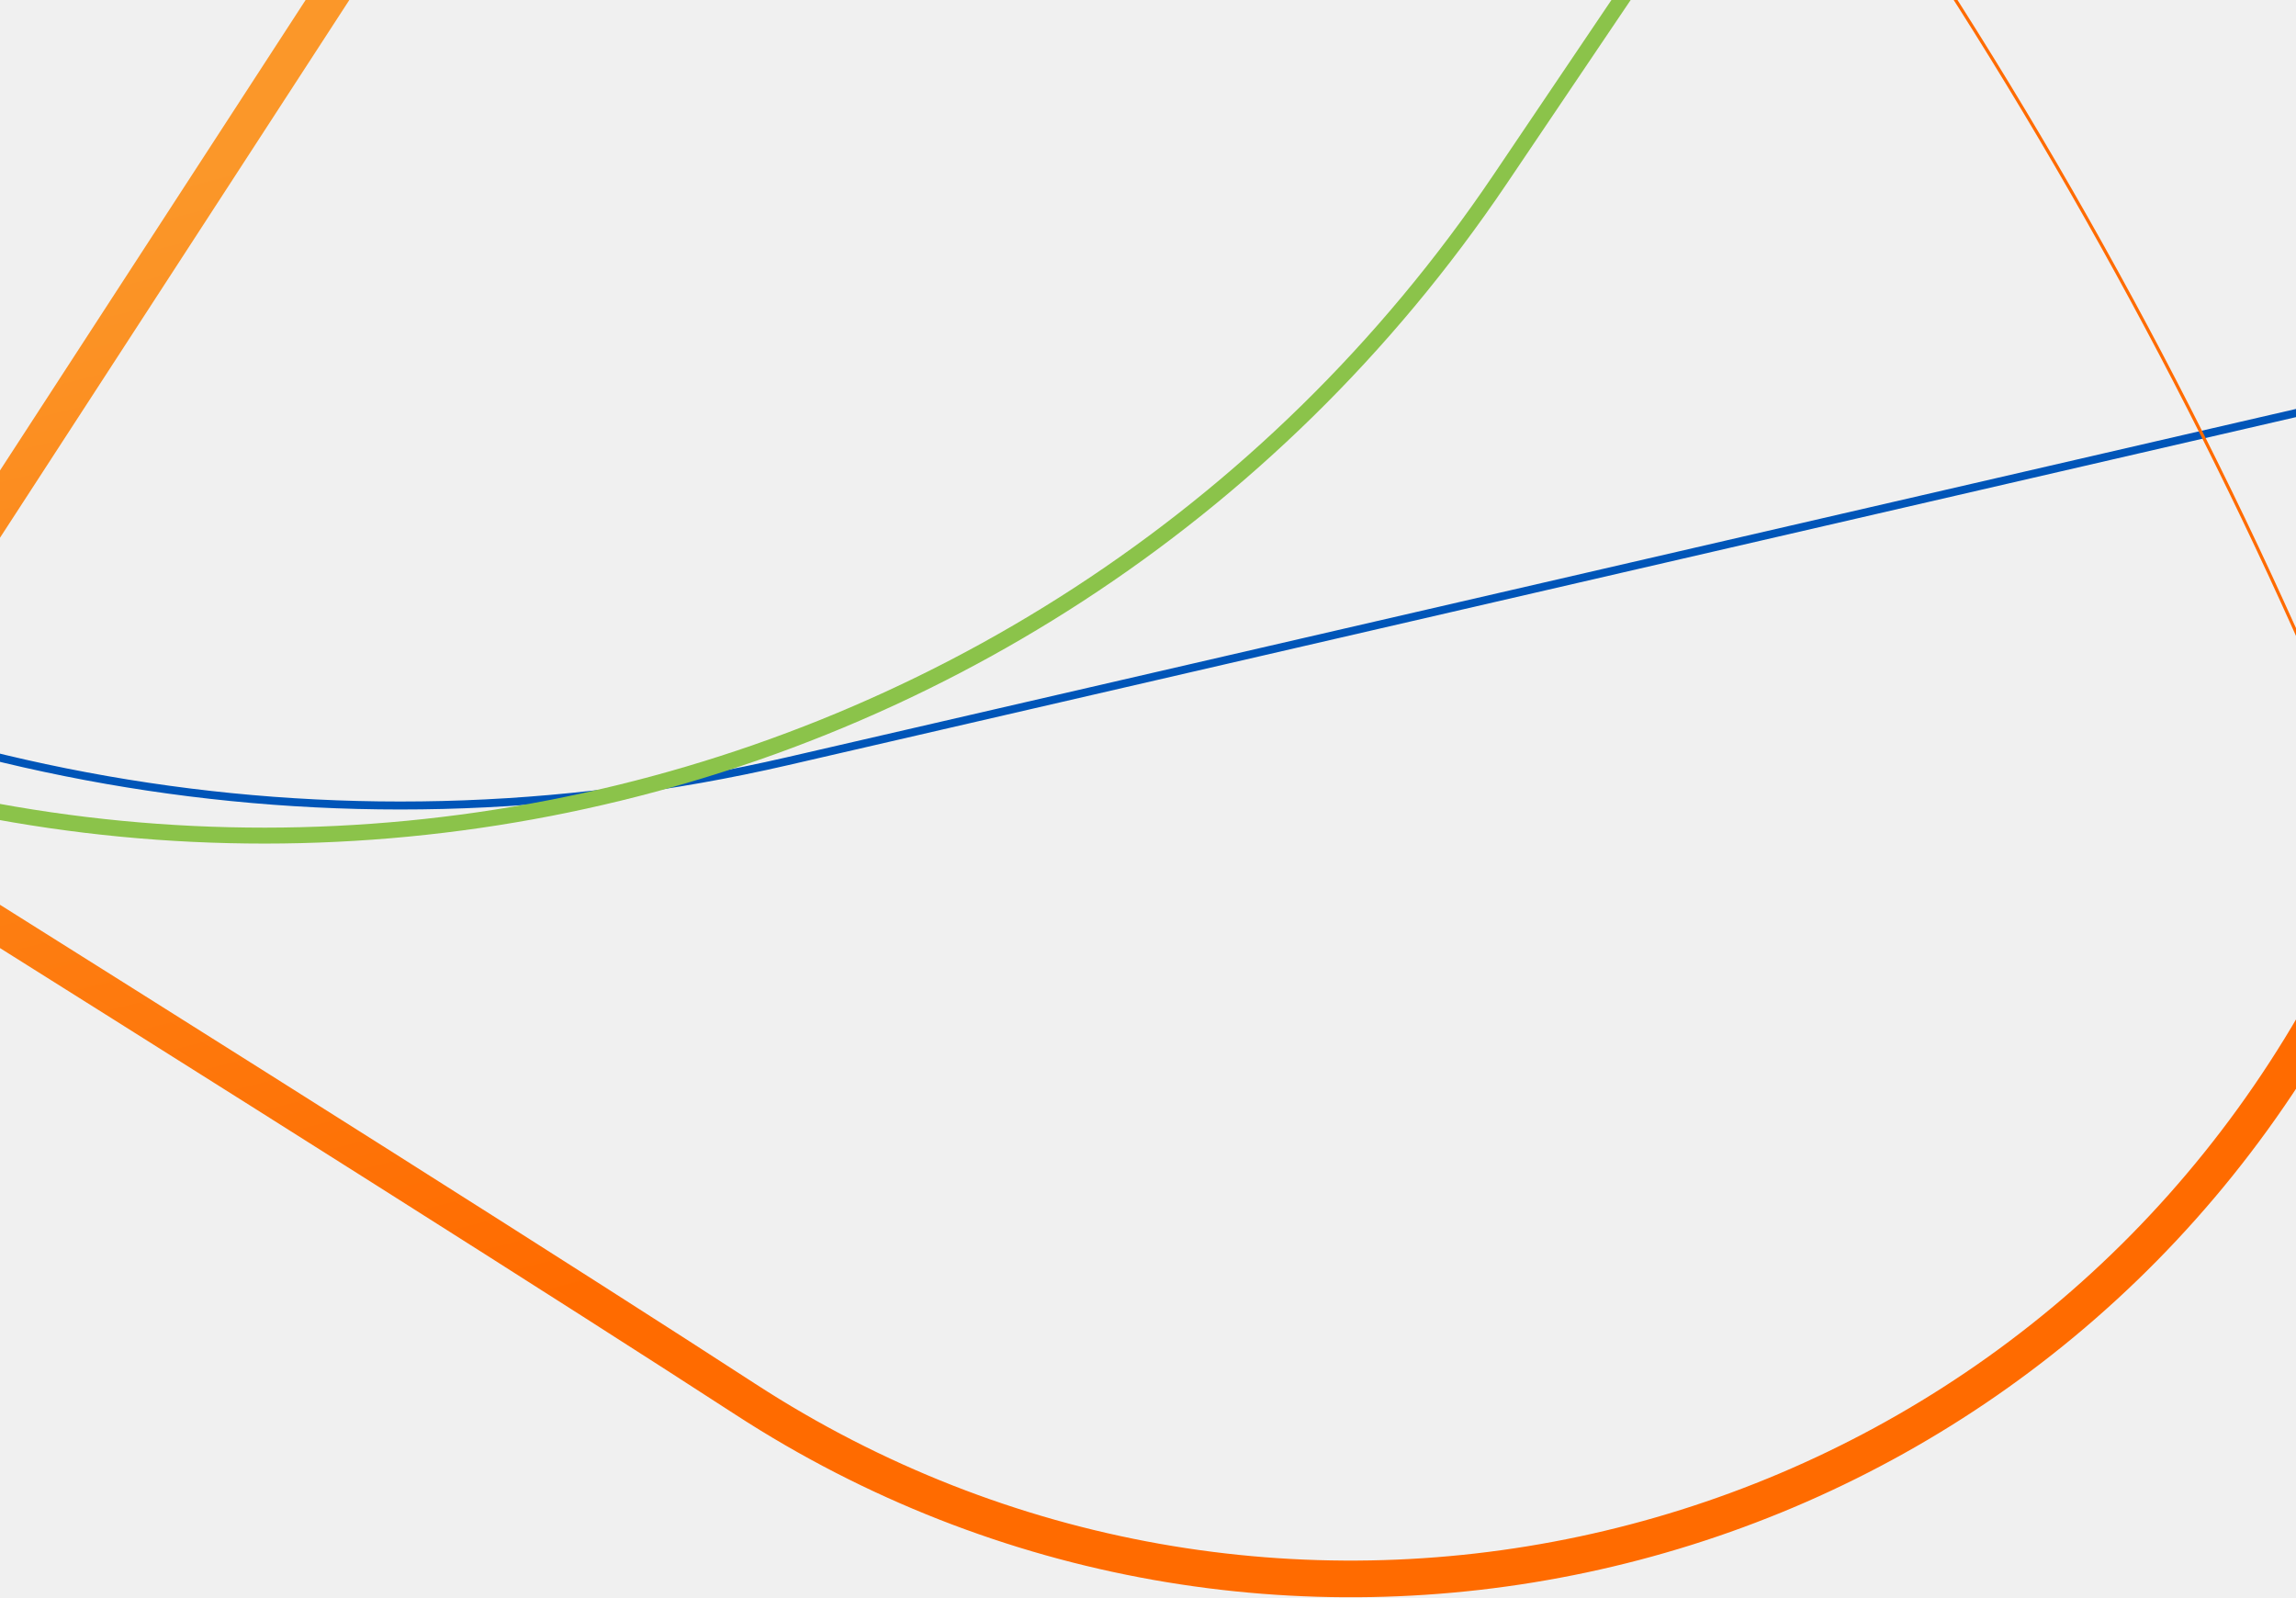
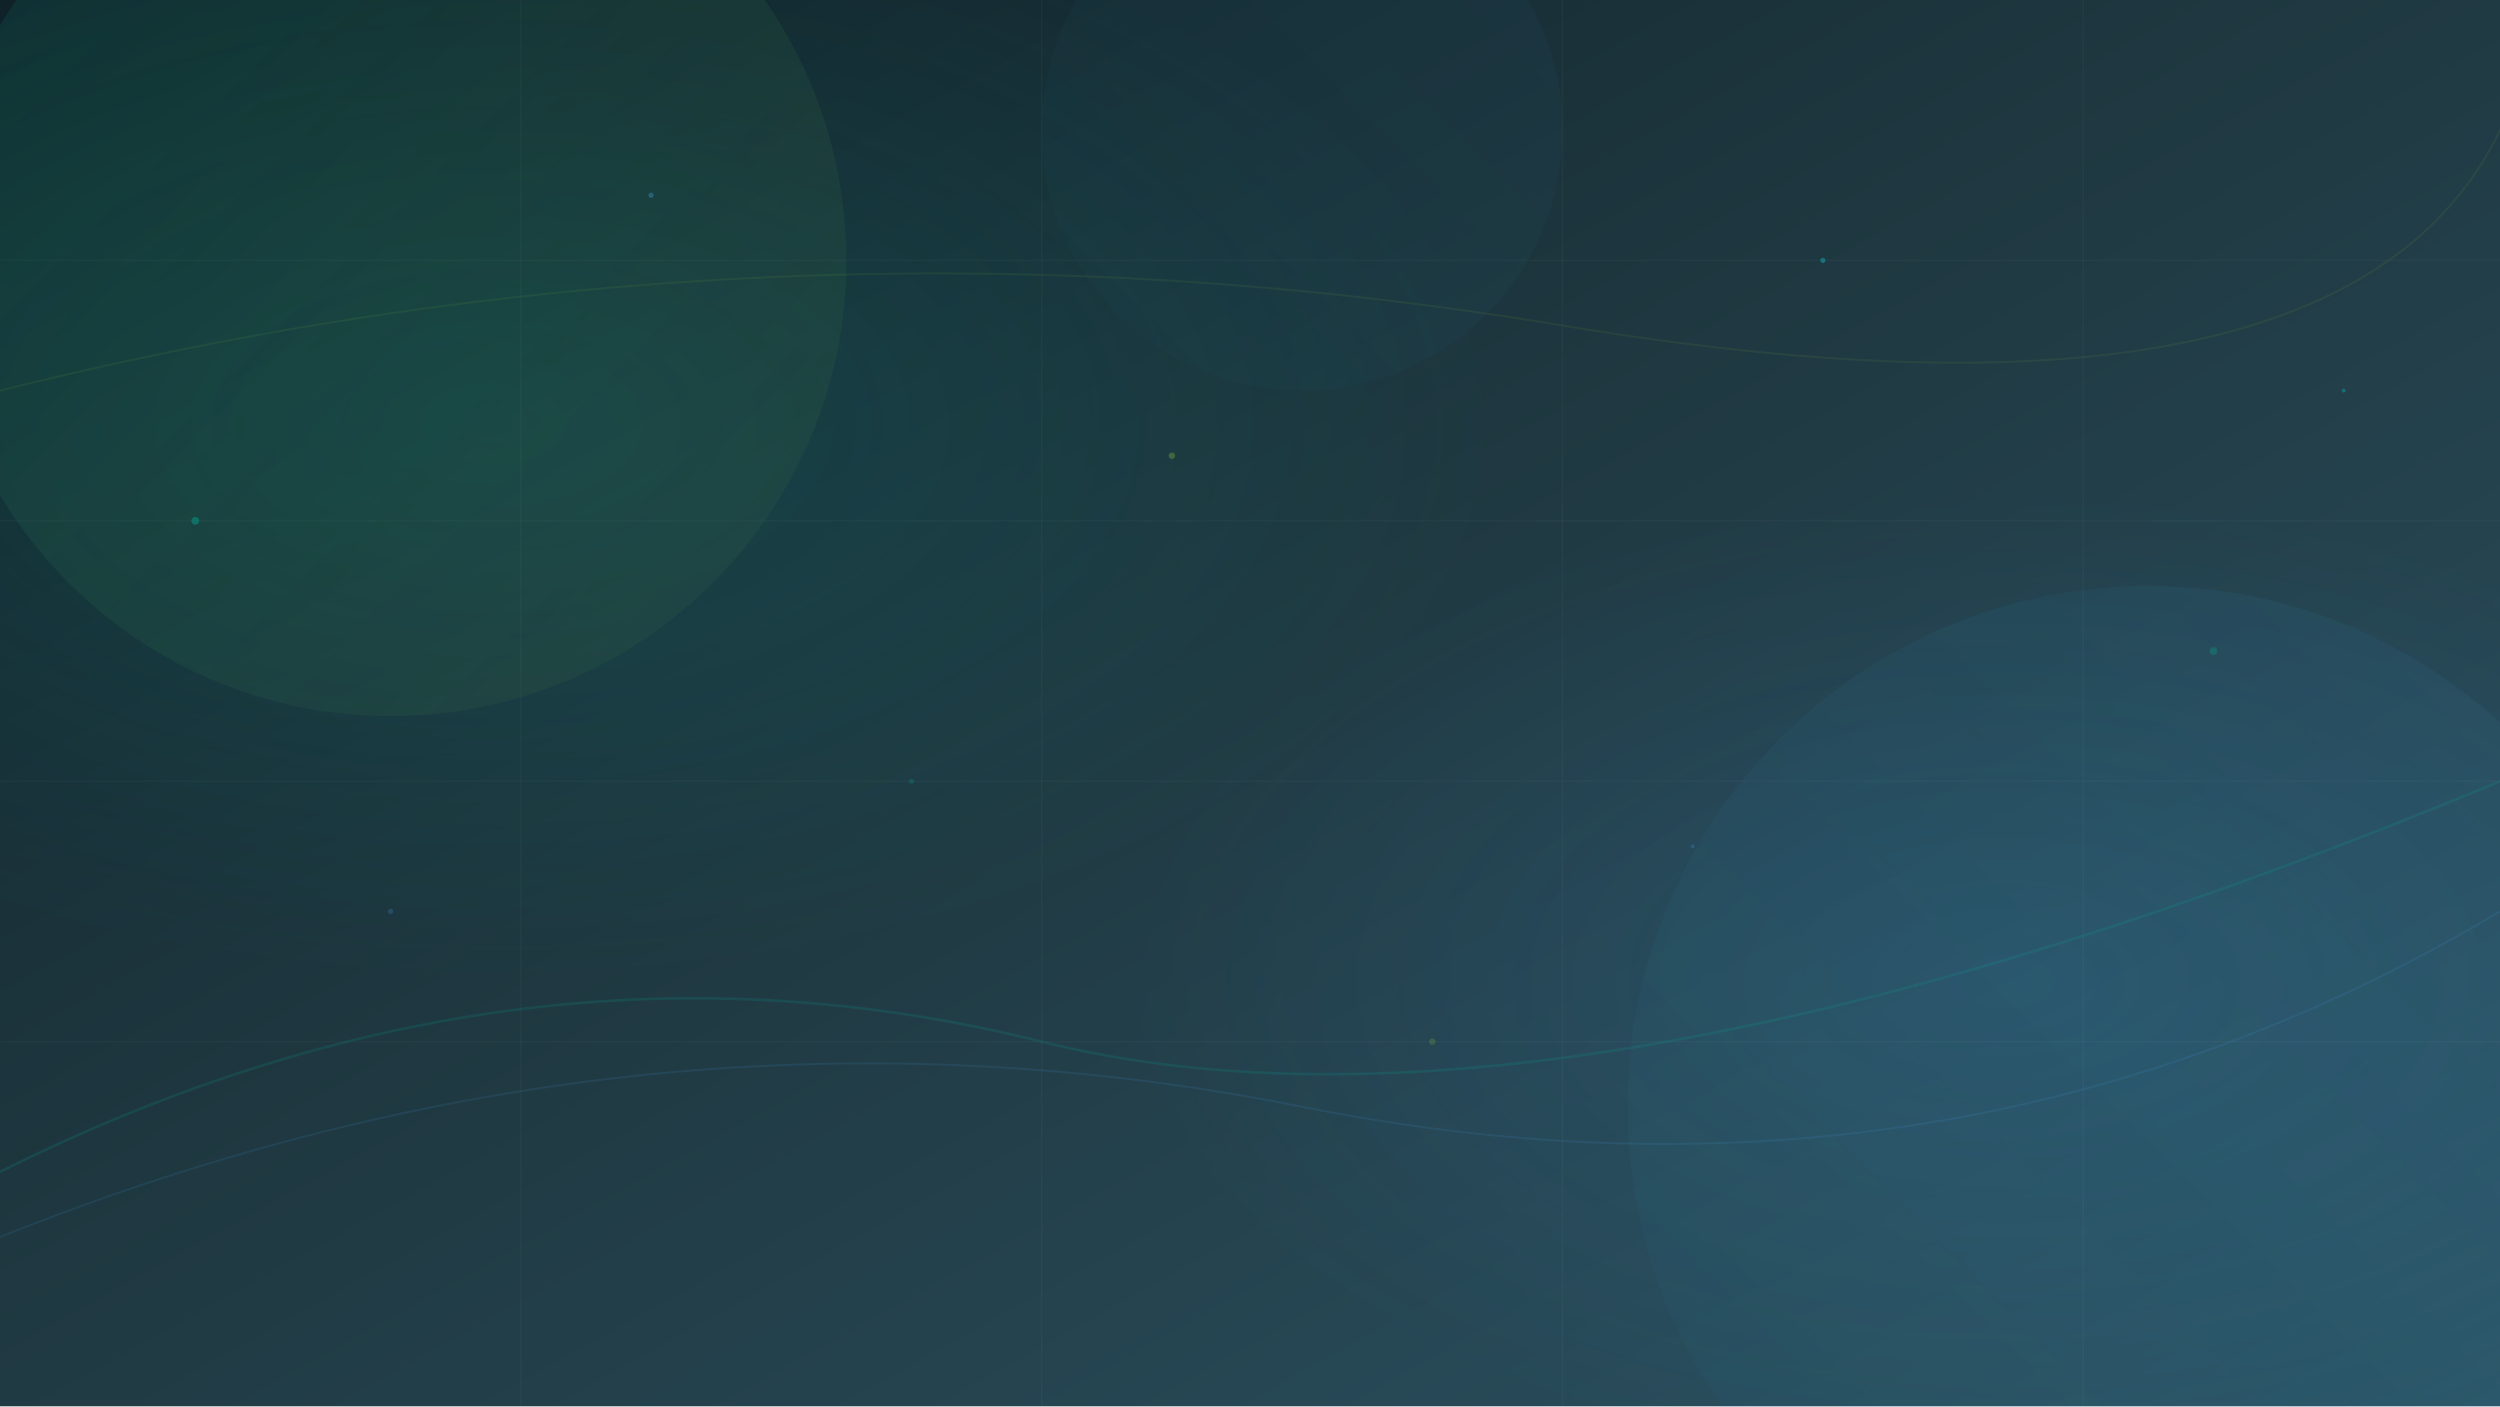
- <svg xmlns="http://www.w3.org/2000/svg" xmlns:xlink="http://www.w3.org/1999/xlink" width="1266px" height="881px" viewBox="0 0 1266 881" version="1.1">
+ <svg xmlns="http://www.w3.org/2000/svg" width="1920" height="1080" viewBox="0 0 1920 1080">
  <defs>
-     <rect id="path-1" x="0" y="0" width="1266" height="900" />
-     <linearGradient x1="39.583%" y1="4.413%" x2="2.769%" y2="43.944%" id="linearGradient-3">
-       <stop stop-color="#FB9729" offset="0%" />
-       <stop stop-color="#FF6B00" offset="100%" />
+     <linearGradient id="bg" x1="0%" y1="0%" x2="100%" y2="100%">
+       <stop offset="0%" stop-color="#0f2027" />
+       <stop offset="50%" stop-color="#203a43" />
+       <stop offset="100%" stop-color="#2c5364" />
    </linearGradient>
-     <linearGradient x1="39.583%" y1="4.409%" x2="2.769%" y2="43.944%" id="linearGradient-4">
-       <stop stop-color="#FB9729" offset="0%" />
-       <stop stop-color="#FF6B00" offset="100%" />
+     <linearGradient id="accent1" x1="0%" y1="0%" x2="100%" y2="100%">
+       <stop offset="0%" stop-color="#00b09b" stop-opacity="0.3" />
+       <stop offset="100%" stop-color="#96c93d" stop-opacity="0.1" />
    </linearGradient>
+     <linearGradient id="accent2" x1="100%" y1="0%" x2="0%" y2="100%">
+       <stop offset="0%" stop-color="#4facfe" stop-opacity="0.2" />
+       <stop offset="100%" stop-color="#00f2fe" stop-opacity="0.05" />
+     </linearGradient>
+     <radialGradient id="glow1" cx="20%" cy="30%" r="40%">
+       <stop offset="0%" stop-color="#00b09b" stop-opacity="0.15" />
+       <stop offset="100%" stop-color="#00b09b" stop-opacity="0" />
+     </radialGradient>
+     <radialGradient id="glow2" cx="80%" cy="70%" r="35%">
+       <stop offset="0%" stop-color="#4facfe" stop-opacity="0.12" />
+       <stop offset="100%" stop-color="#4facfe" stop-opacity="0" />
+     </radialGradient>
  </defs>
-   <g id="1.-🎨-Styles-/-Atoms-/-Molecules-/-Compounds" stroke="none" stroke-width="1" fill="none" fill-rule="evenodd">
-     <g id="08.6-Various-(Light)" transform="translate(-66, -304)">
-       <g id="3.-Layout/Background/Wallpaper-BG-generic" transform="translate(66, 303)">
-         <g id="standards/bgWallpaper-ColCircles" transform="translate(0, 1)">
-           <mask id="mask-2" fill="white">
-             <use xlink:href="#path-1" />
-           </mask>
-           <g id="Mask" />
-           <g id="interectionsShapes" mask="url(#mask-2)">
-             <g transform="translate(-5164.225, -2427.539)" id="Petals-outlines">
-               <g transform="translate(0.52851, 0.528353)">
-                 <path d="M5395.888,2869.831 C5918.236,2869.865 6341.655,2446.284 6341.621,1923.736 C6341.587,1401.188 5918.113,977.551 5395.766,977.517 C5217.743,977.506 4898.845,977.485 4439.071,977.455 C4446.368,1437.952 4450.022,1753.338 4450.033,1923.613 C4450.067,2446.161 4873.541,2869.797 5395.888,2869.831 Z" id="Petal-Blue" stroke="#0055B8" stroke-width="4.395" transform="translate(5390.346, 1923.643) rotate(-193) translate(-5390.346, -1923.643) " />
-                 <path d="M5317.34,2884.204 C5770.809,2884.266 6138.367,2516.516 6138.305,2062.812 C6138.243,1609.107 5770.583,1241.256 5317.115,1241.194 C5162.567,1241.173 4885.72,1241.134 4486.574,1241.08 C4492.938,1640.909 4496.13,1914.744 4496.15,2062.586 C4496.213,2516.291 4863.872,2884.142 5317.34,2884.204 Z" id="Petal-Green" stroke="#8BC34A" stroke-width="8.789" transform="translate(5312.44, 2062.642) rotate(-236) translate(-5312.44, -2062.642) " />
-                 <path d="M3934.486,6680.833 C5460.29,6680.607 6697.382,5443.471 6697.608,3917.612 C6697.834,2391.753 5461.109,1154.983 3935.304,1155.209 C3415.291,1155.286 2483.773,1155.424 1140.749,1155.623 C1161.778,2500.287 1172.255,3421.222 1172.181,3918.43 C1171.955,5444.289 2408.681,6681.059 3934.486,6680.833 Z" id="Petal-thin-orange" stroke="url(#linearGradient-3)" stroke-width="1.758" transform="translate(3919.179, 3918.021) rotate(-135) translate(-3919.179, -3918.021) " />
-                 <path d="M5910.637,3300.722 C6249.47,3300.767 6524.111,3026.085 6524.065,2687.2 C6524.019,2348.316 6249.304,2073.559 5910.471,2073.513 C5794.993,2073.497 5588.132,2073.469 5289.889,2073.429 C5294.644,2372.072 5297.029,2576.607 5297.043,2687.034 C5297.089,3025.919 5571.805,3300.676 5910.637,3300.722 Z" id="Petal-orange" stroke="url(#linearGradient-4)" stroke-width="20.215" transform="translate(5906.977, 2687.075) rotate(-57) translate(-5906.977, -2687.075) " />
-               </g>
-             </g>
-           </g>
-         </g>
-       </g>
-     </g>
+   <rect width="1920" height="1080" fill="url(#bg)" />
+   <rect width="1920" height="1080" fill="url(#glow1)" />
+   <rect width="1920" height="1080" fill="url(#glow2)" />
+   <circle cx="300" cy="200" r="350" fill="url(#accent1)" opacity="0.4" />
+   <circle cx="1650" cy="850" r="400" fill="url(#accent2)" opacity="0.3" />
+   <circle cx="1000" cy="100" r="200" fill="url(#accent2)" opacity="0.2" />
+   <g stroke="rgba(255,255,255,0.03)" stroke-width="1">
+     <line x1="0" y1="200" x2="1920" y2="200" />
+     <line x1="0" y1="400" x2="1920" y2="400" />
+     <line x1="0" y1="600" x2="1920" y2="600" />
+     <line x1="0" y1="800" x2="1920" y2="800" />
+     <line x1="400" y1="0" x2="400" y2="1080" />
+     <line x1="800" y1="0" x2="800" y2="1080" />
+     <line x1="1200" y1="0" x2="1200" y2="1080" />
+     <line x1="1600" y1="0" x2="1600" y2="1080" />
  </g>
+   <path d="M0,900 Q400,700 800,800 T1920,600" stroke="rgba(0,176,155,0.15)" stroke-width="2" fill="none" />
+   <path d="M0,950 Q500,750 1000,850 T1920,700" stroke="rgba(79,172,254,0.1)" stroke-width="1.5" fill="none" />
+   <path d="M0,300 Q600,150 1200,250 T1920,100" stroke="rgba(150,201,61,0.08)" stroke-width="1.5" fill="none" />
+   <circle cx="150" cy="400" r="3" fill="rgba(0,176,155,0.4)" />
+   <circle cx="500" cy="150" r="2" fill="rgba(79,172,254,0.3)" />
+   <circle cx="900" cy="350" r="2.5" fill="rgba(150,201,61,0.3)" />
+   <circle cx="1400" cy="200" r="2" fill="rgba(0,242,254,0.3)" />
+   <circle cx="1700" cy="500" r="3" fill="rgba(0,176,155,0.25)" />
+   <circle cx="300" cy="700" r="2" fill="rgba(79,172,254,0.2)" />
+   <circle cx="1100" cy="800" r="2.5" fill="rgba(150,201,61,0.2)" />
+   <circle cx="1800" cy="300" r="1.5" fill="rgba(0,242,254,0.25)" />
+   <circle cx="700" cy="600" r="2" fill="rgba(0,176,155,0.2)" />
+   <circle cx="1300" cy="650" r="1.5" fill="rgba(79,172,254,0.2)" />
</svg>
